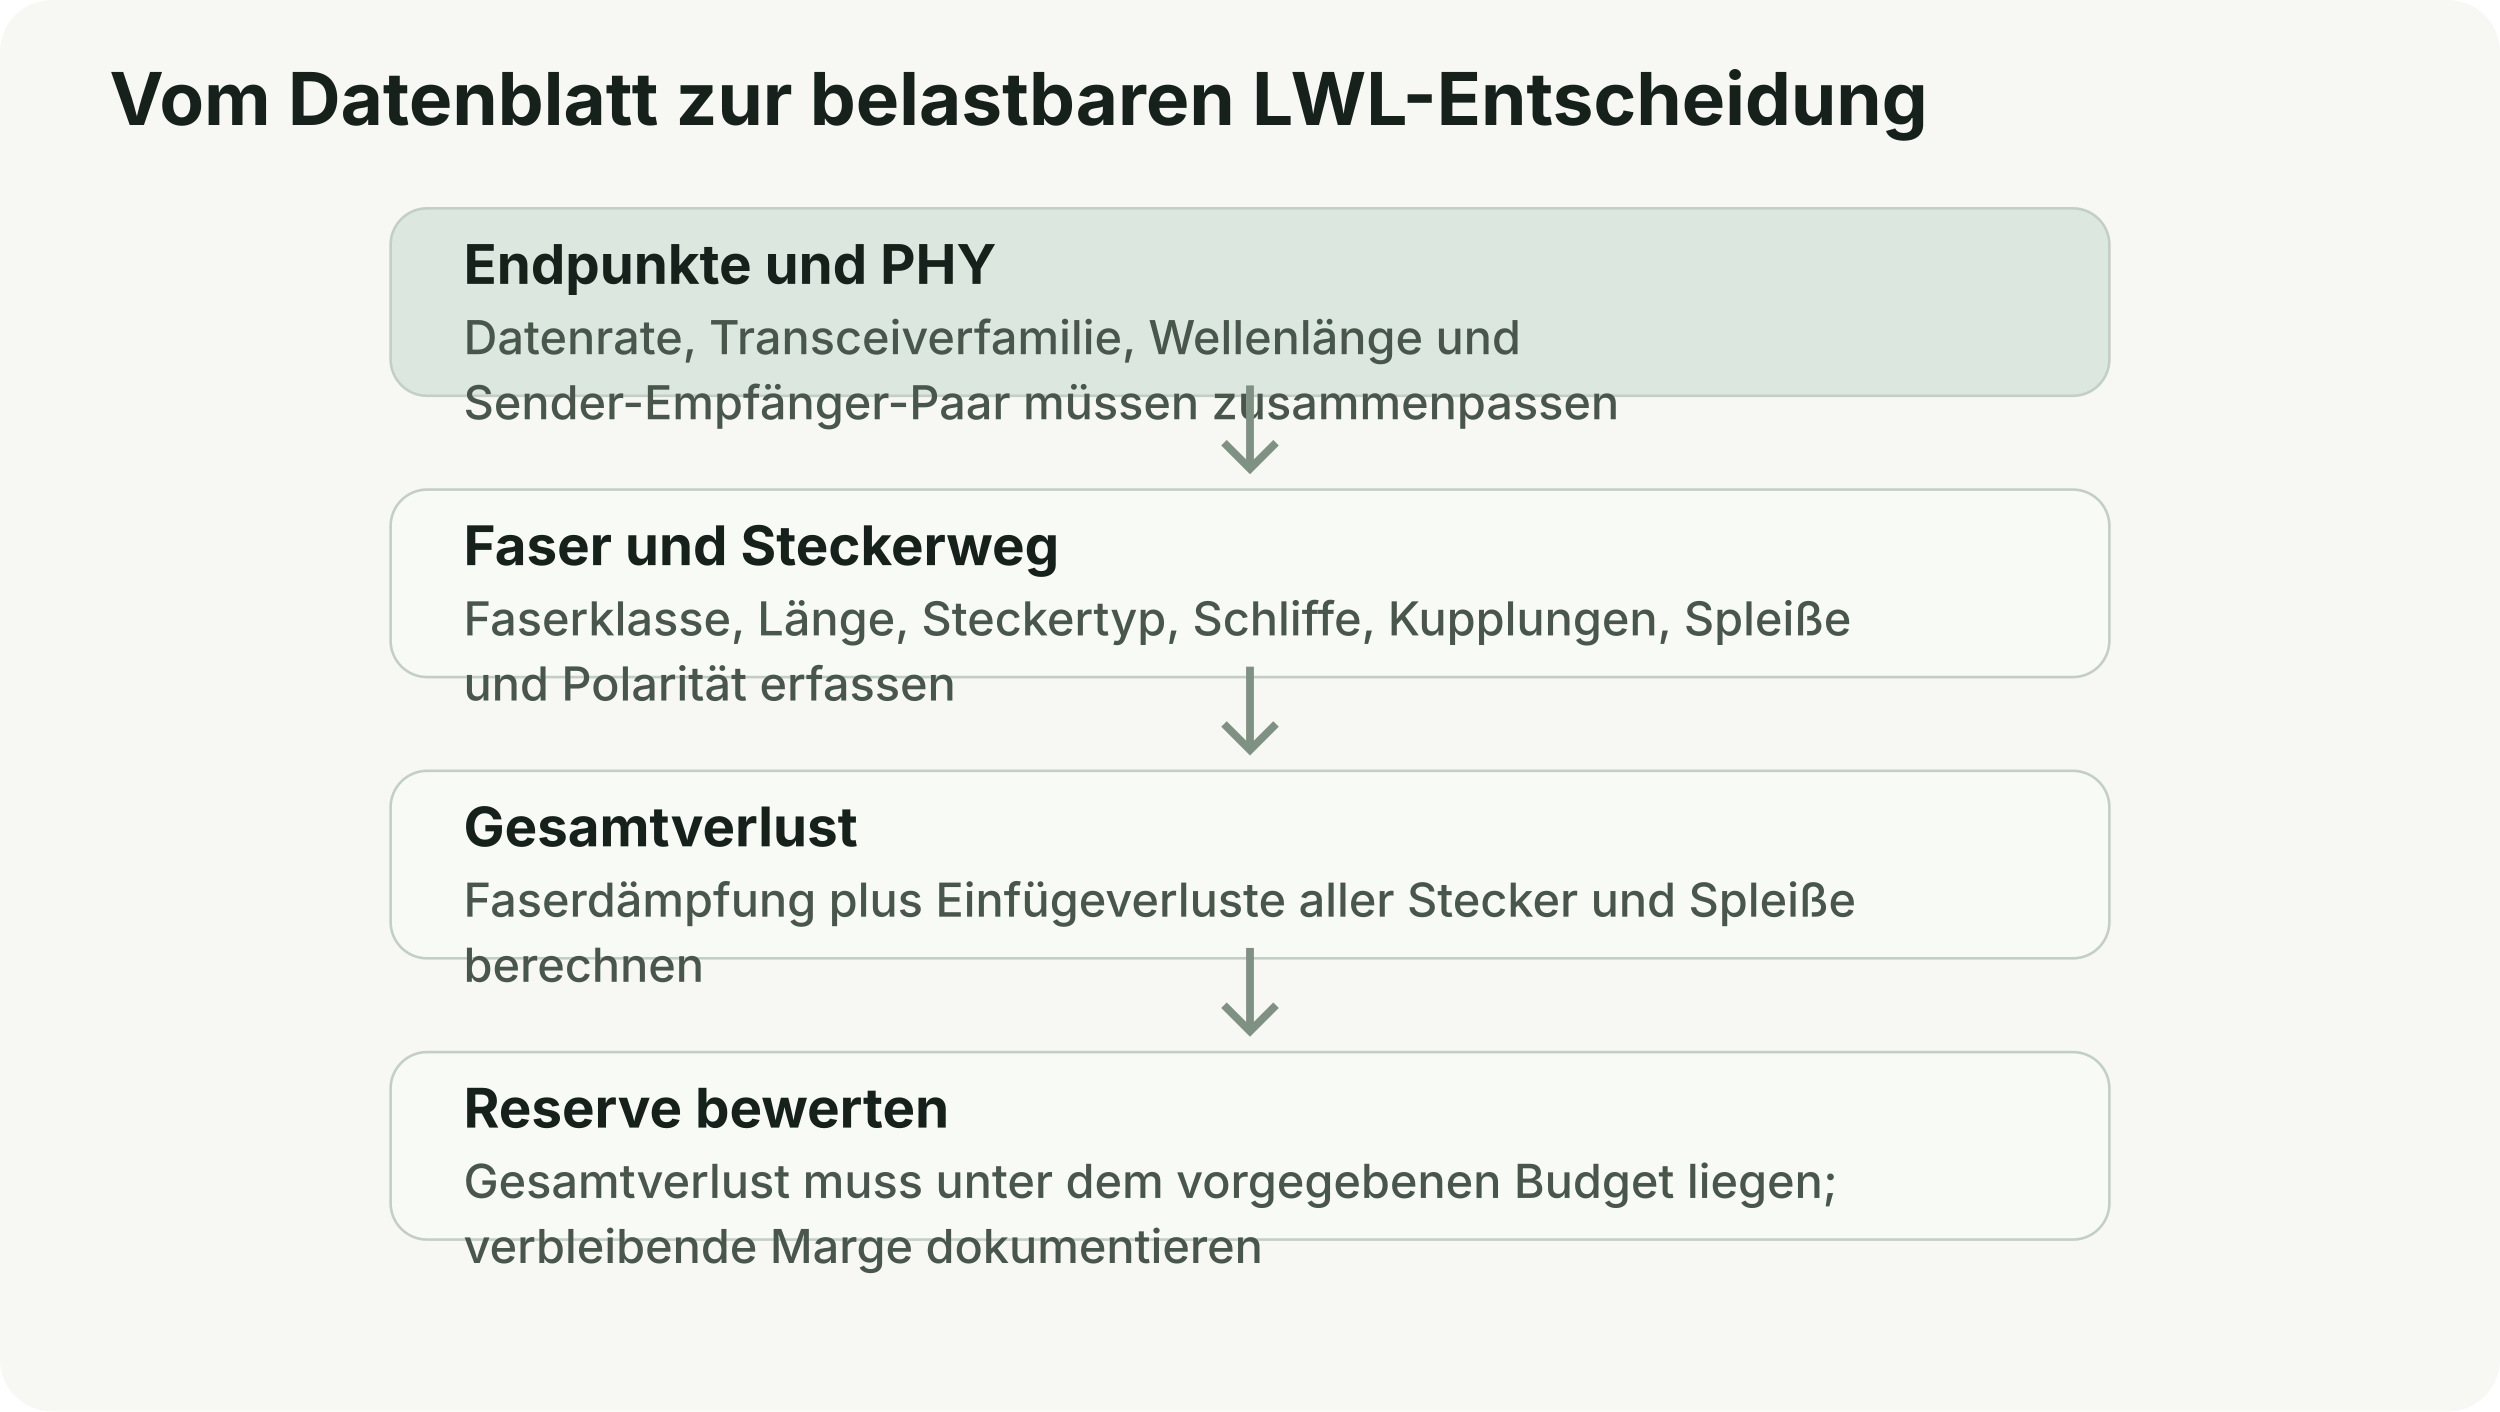
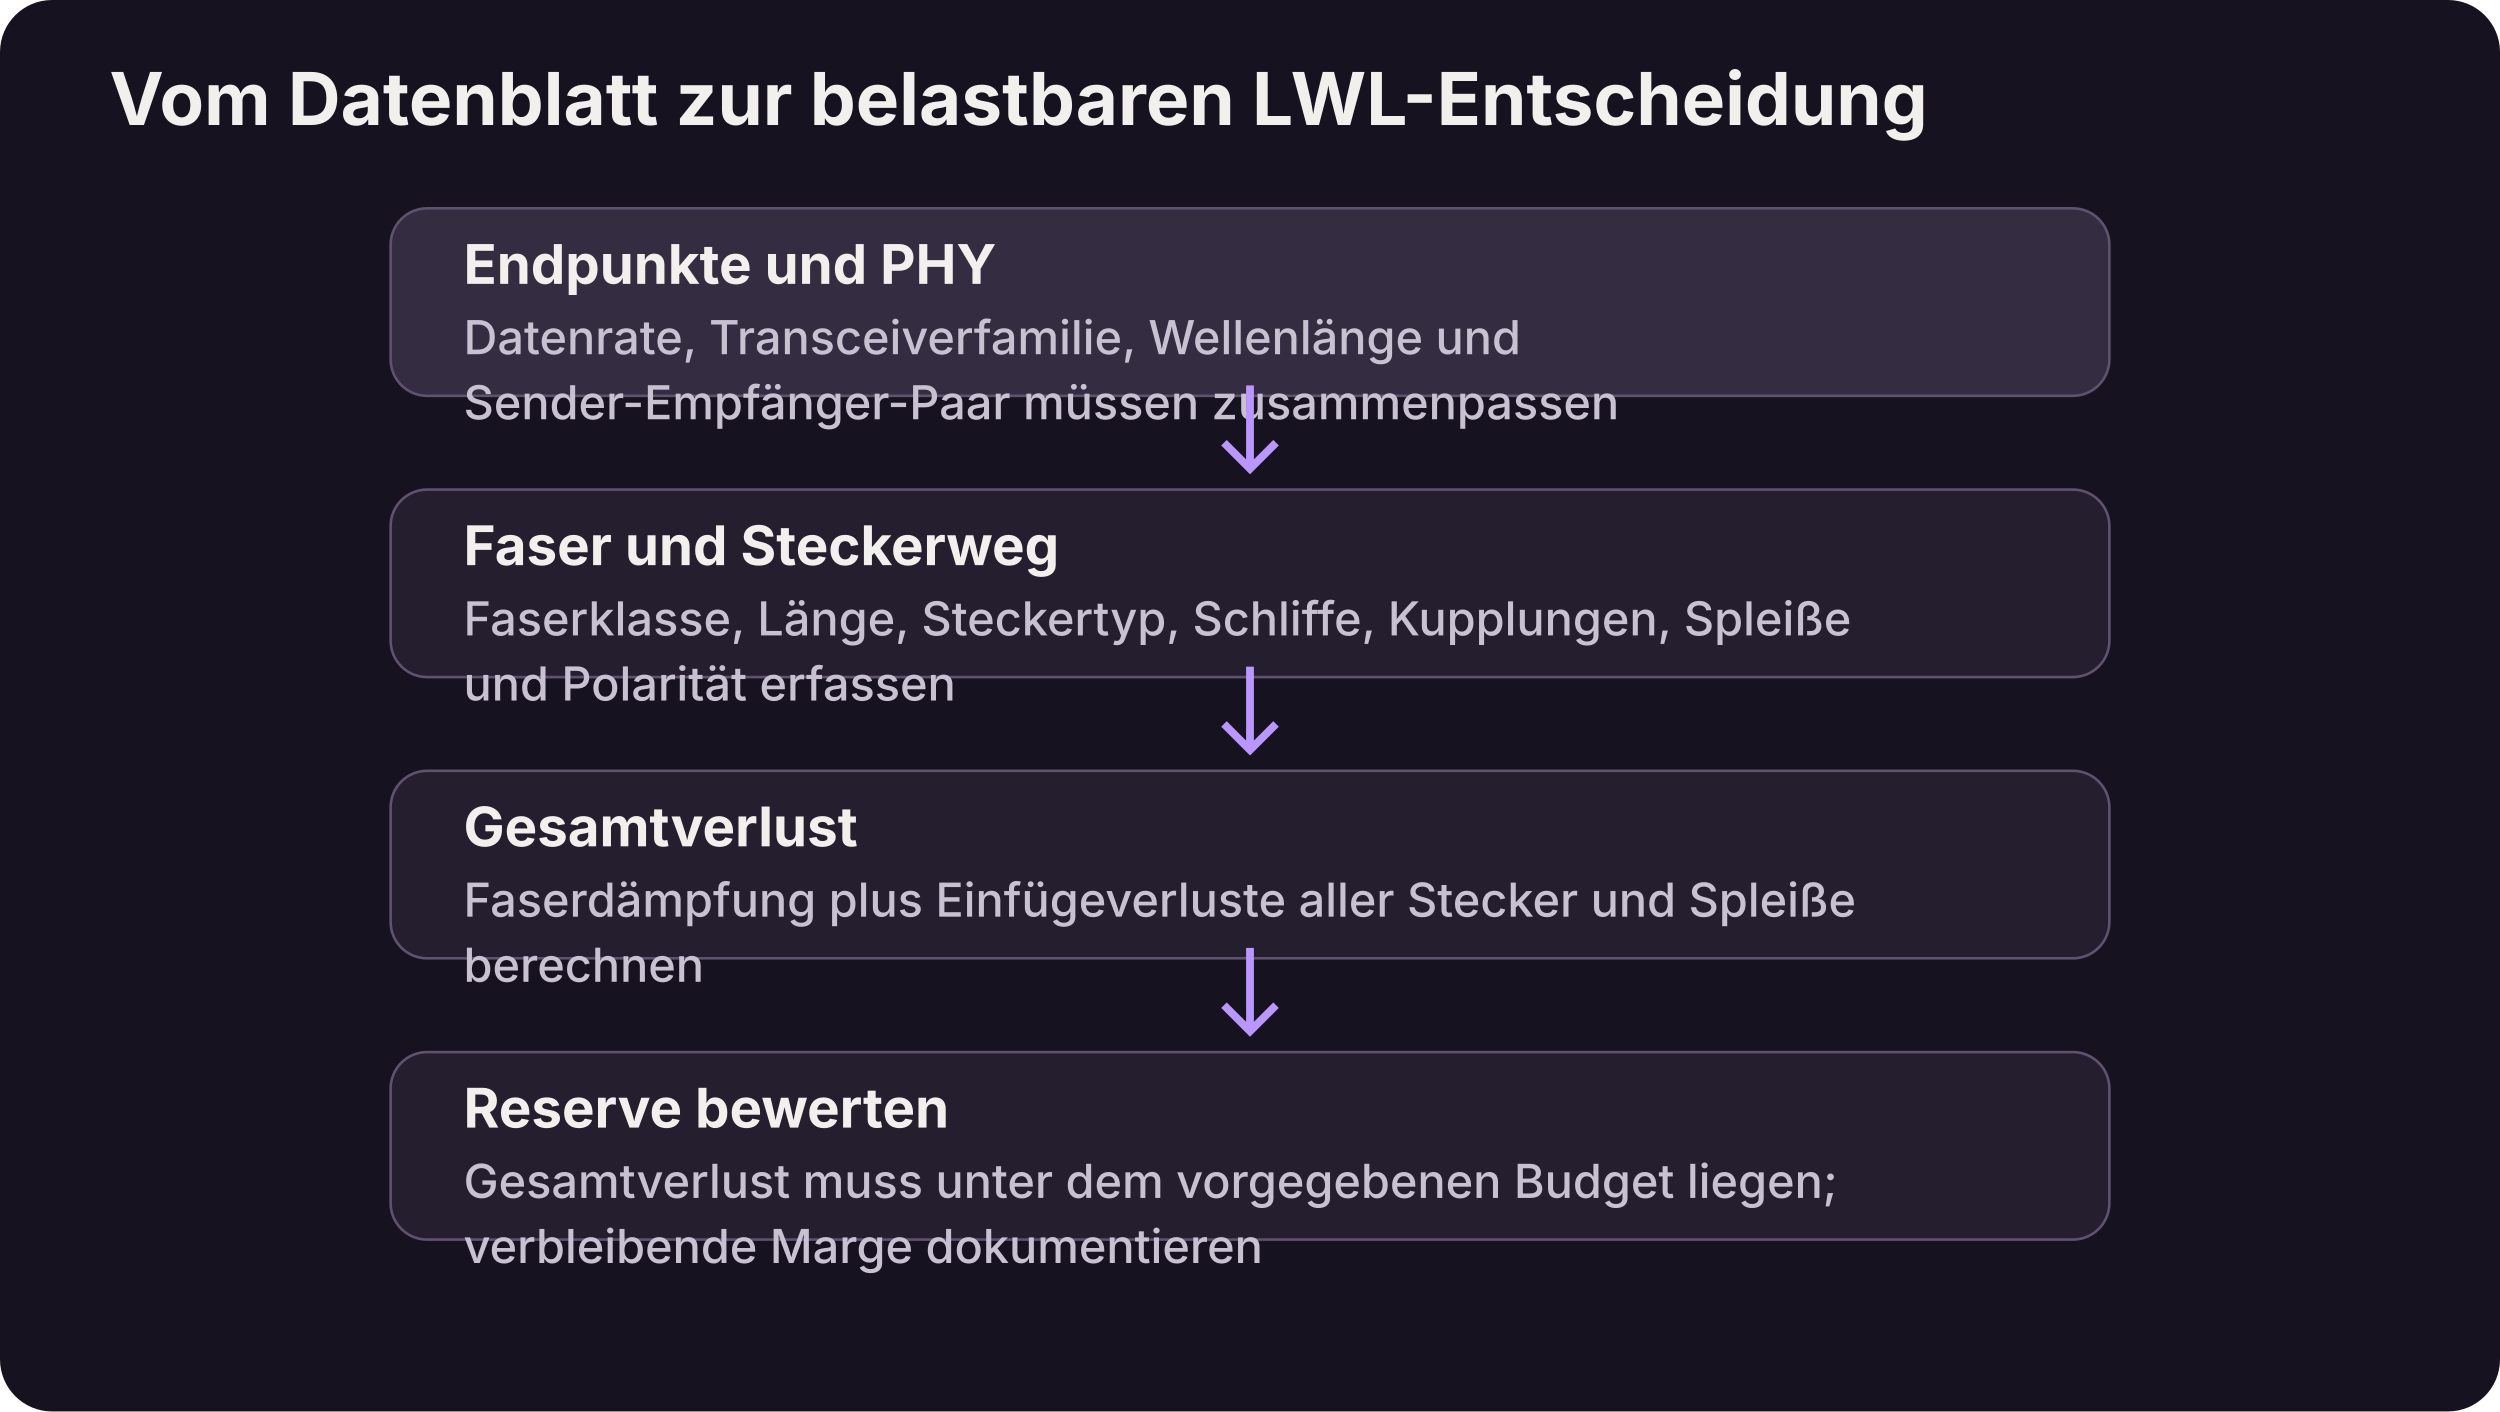
- <svg xmlns="http://www.w3.org/2000/svg" width="960" height="542" viewBox="0 0 960 542" role="img" aria-labelledby="title desc">
-   <rect width="100%" height="100%" rx="20" fill="#f7f8f4" />
-   <text x="42" y="48" text-anchor="start" font-family="Inter, Arial, sans-serif" font-size="28" font-weight="700" fill="#17211b">
+ <svg xmlns="http://www.w3.org/2000/svg" class="learning-diagram diagram-flow" width="960" height="542" viewBox="0 0 960 542" role="img" aria-labelledby="diagram-link-budget-flow-title diagram-link-budget-flow-desc">
+   <rect class="diagram-canvas" width="100%" height="100%" rx="20" fill="var(--diagram-canvas, #17121f)" />
+   <text class="diagram-title" x="42" y="48" text-anchor="start" font-family="Inter, Arial, sans-serif" font-size="28" font-weight="700" fill="var(--diagram-text, #f1f0ec)">
    <tspan x="42" dy="0">Vom Datenblatt zur belastbaren LWL-Entscheidung</tspan>
  </text>
  <g>
-     <rect x="150" y="80" width="660" height="72" rx="14" fill="#dce8df" stroke="#c3cec5" />
-     <text x="178" y="109" text-anchor="start" font-family="Inter, Arial, sans-serif" font-size="21" font-weight="700" fill="#17211b">
+     <rect class="diagram-row" x="150" y="80" width="660" height="72" rx="14" fill="var(--diagram-key, #342c40)" stroke="var(--diagram-border, #5f526e)" />
+     <text x="178" y="109" text-anchor="start" font-family="Inter, Arial, sans-serif" font-size="21" font-weight="700" fill="var(--diagram-text, #f1f0ec)">
      <tspan x="178" dy="0">Endpunkte und PHY</tspan>
    </text>
-     <text x="178" y="136" text-anchor="start" font-family="Inter, Arial, sans-serif" font-size="18" font-weight="500" fill="#48564c">
+     <text x="178" y="136" text-anchor="start" font-family="Inter, Arial, sans-serif" font-size="18" font-weight="500" fill="var(--diagram-muted, #c8c1d2)">
      <tspan x="178" dy="0">Datenrate, Transceiverfamilie, Wellenlänge und</tspan>
      <tspan x="178" dy="25">Sender-Empfänger-Paar müssen zusammenpassen</tspan>
    </text>
-     <path d="M480 148v30" stroke="#7f9183" stroke-width="3" />
-     <path d="m470 170 10 10 10-10" fill="none" stroke="#7f9183" stroke-width="3" />
+     <path d="M480 148v30" stroke="var(--diagram-line, #b997ff)" stroke-width="3" />
+     <path d="m470 170 10 10 10-10" fill="none" stroke="var(--diagram-line, #b997ff)" stroke-width="3" />
  </g>
  <g>
-     <rect x="150" y="188" width="660" height="72" rx="14" fill="#f8faf6" stroke="#c3cec5" />
-     <text x="178" y="217" text-anchor="start" font-family="Inter, Arial, sans-serif" font-size="21" font-weight="700" fill="#17211b">
+     <rect class="diagram-row" x="150" y="188" width="660" height="72" rx="14" fill="var(--diagram-surface, #241e2e)" stroke="var(--diagram-border, #5f526e)" />
+     <text x="178" y="217" text-anchor="start" font-family="Inter, Arial, sans-serif" font-size="21" font-weight="700" fill="var(--diagram-text, #f1f0ec)">
      <tspan x="178" dy="0">Faser und Steckerweg</tspan>
    </text>
-     <text x="178" y="244" text-anchor="start" font-family="Inter, Arial, sans-serif" font-size="18" font-weight="500" fill="#48564c">
+     <text x="178" y="244" text-anchor="start" font-family="Inter, Arial, sans-serif" font-size="18" font-weight="500" fill="var(--diagram-muted, #c8c1d2)">
      <tspan x="178" dy="0">Faserklasse, Länge, Steckertyp, Schliffe, Kupplungen, Spleiße</tspan>
      <tspan x="178" dy="25">und Polarität erfassen</tspan>
    </text>
-     <path d="M480 256v30" stroke="#7f9183" stroke-width="3" />
-     <path d="m470 278 10 10 10-10" fill="none" stroke="#7f9183" stroke-width="3" />
+     <path d="M480 256v30" stroke="var(--diagram-line, #b997ff)" stroke-width="3" />
+     <path d="m470 278 10 10 10-10" fill="none" stroke="var(--diagram-line, #b997ff)" stroke-width="3" />
  </g>
  <g>
-     <rect x="150" y="296" width="660" height="72" rx="14" fill="#f8faf6" stroke="#c3cec5" />
-     <text x="178" y="325" text-anchor="start" font-family="Inter, Arial, sans-serif" font-size="21" font-weight="700" fill="#17211b">
+     <rect class="diagram-row" x="150" y="296" width="660" height="72" rx="14" fill="var(--diagram-surface, #241e2e)" stroke="var(--diagram-border, #5f526e)" />
+     <text x="178" y="325" text-anchor="start" font-family="Inter, Arial, sans-serif" font-size="21" font-weight="700" fill="var(--diagram-text, #f1f0ec)">
      <tspan x="178" dy="0">Gesamtverlust</tspan>
    </text>
-     <text x="178" y="352" text-anchor="start" font-family="Inter, Arial, sans-serif" font-size="18" font-weight="500" fill="#48564c">
+     <text x="178" y="352" text-anchor="start" font-family="Inter, Arial, sans-serif" font-size="18" font-weight="500" fill="var(--diagram-muted, #c8c1d2)">
      <tspan x="178" dy="0">Faserdämpfung plus Einfügeverluste aller Stecker und Spleiße</tspan>
      <tspan x="178" dy="25">berechnen</tspan>
    </text>
-     <path d="M480 364v30" stroke="#7f9183" stroke-width="3" />
-     <path d="m470 386 10 10 10-10" fill="none" stroke="#7f9183" stroke-width="3" />
+     <path d="M480 364v30" stroke="var(--diagram-line, #b997ff)" stroke-width="3" />
+     <path d="m470 386 10 10 10-10" fill="none" stroke="var(--diagram-line, #b997ff)" stroke-width="3" />
  </g>
  <g>
-     <rect x="150" y="404" width="660" height="72" rx="14" fill="#f8faf6" stroke="#c3cec5" />
-     <text x="178" y="433" text-anchor="start" font-family="Inter, Arial, sans-serif" font-size="21" font-weight="700" fill="#17211b">
+     <rect class="diagram-row" x="150" y="404" width="660" height="72" rx="14" fill="var(--diagram-surface, #241e2e)" stroke="var(--diagram-border, #5f526e)" />
+     <text x="178" y="433" text-anchor="start" font-family="Inter, Arial, sans-serif" font-size="21" font-weight="700" fill="var(--diagram-text, #f1f0ec)">
      <tspan x="178" dy="0">Reserve bewerten</tspan>
    </text>
-     <text x="178" y="460" text-anchor="start" font-family="Inter, Arial, sans-serif" font-size="18" font-weight="500" fill="#48564c">
+     <text x="178" y="460" text-anchor="start" font-family="Inter, Arial, sans-serif" font-size="18" font-weight="500" fill="var(--diagram-muted, #c8c1d2)">
      <tspan x="178" dy="0">Gesamtverlust muss unter dem vorgegebenen Budget liegen;</tspan>
      <tspan x="178" dy="25">verbleibende Marge dokumentieren</tspan>
    </text>
  </g>
</svg>
